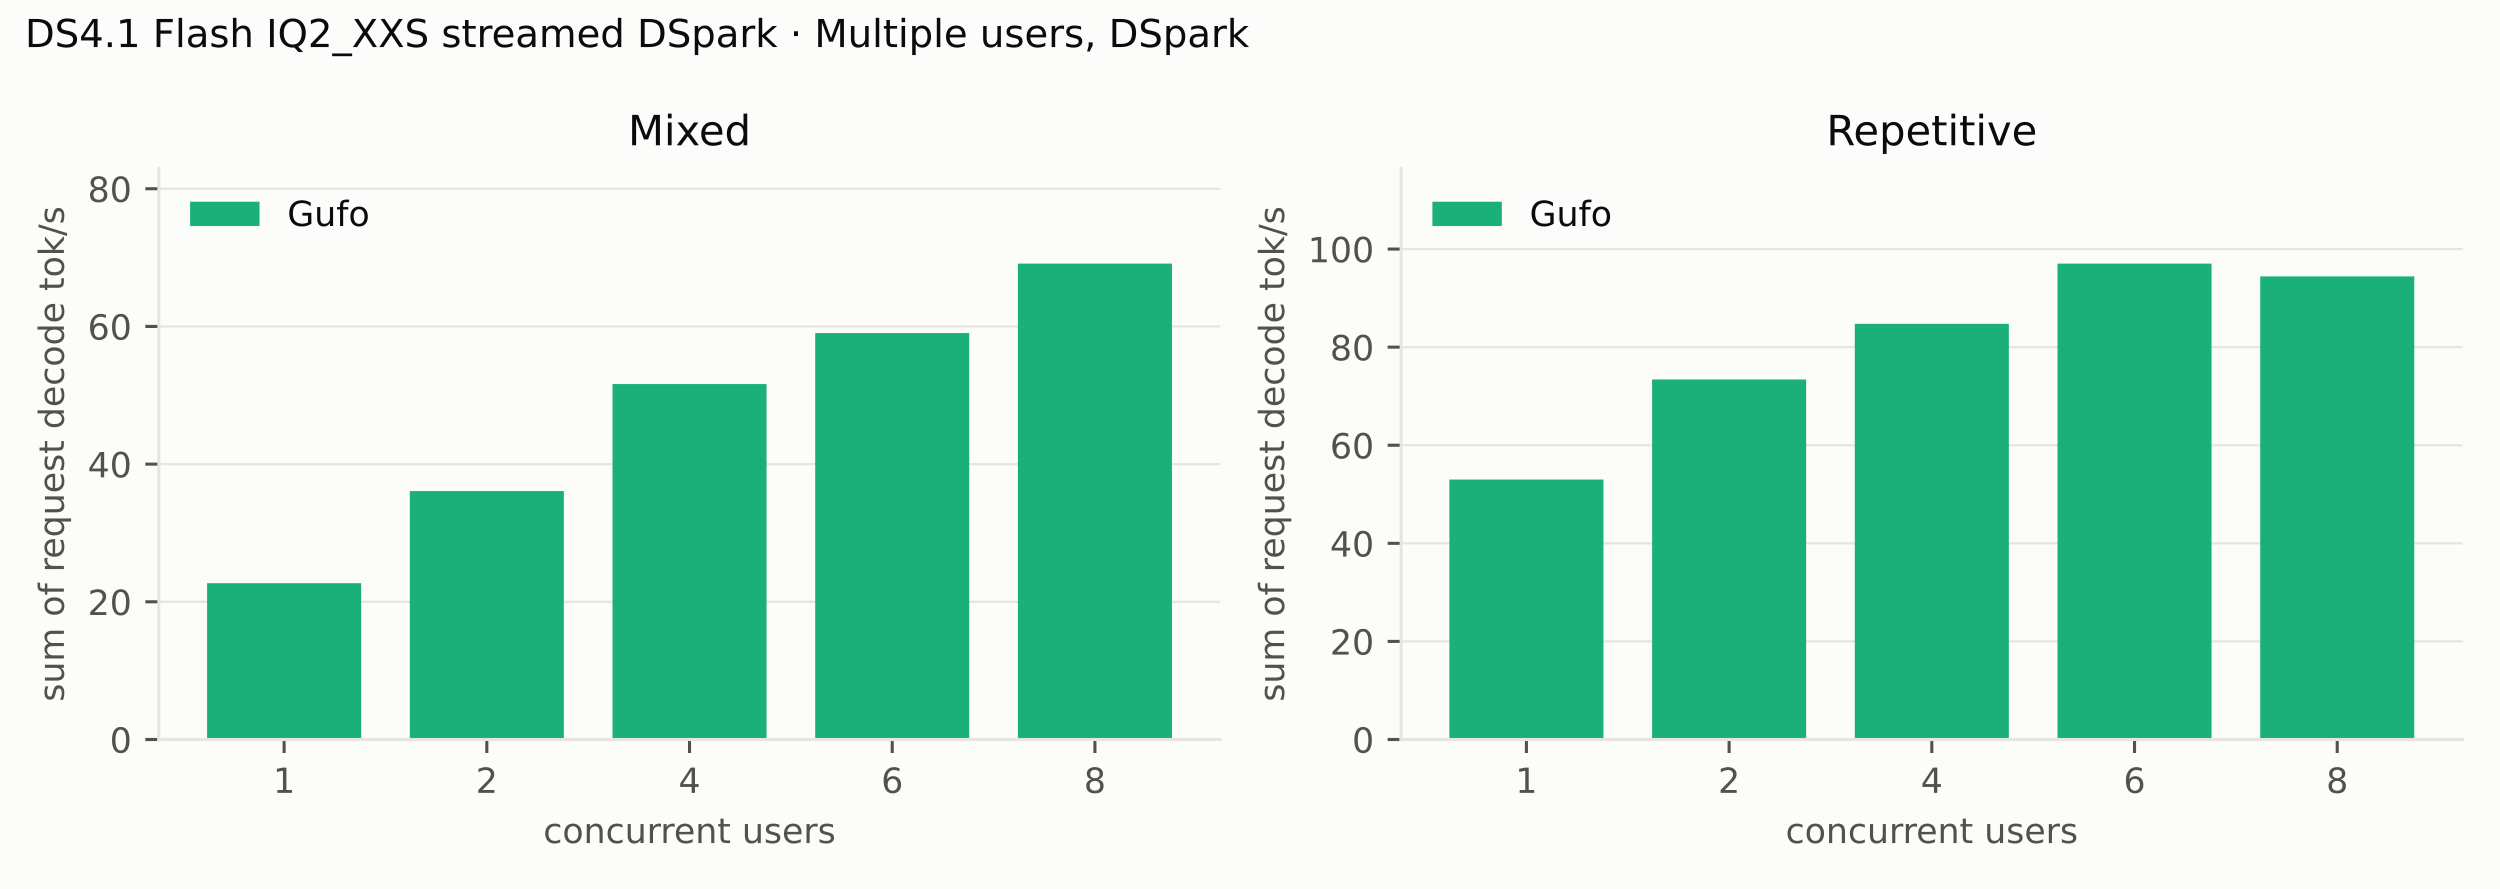
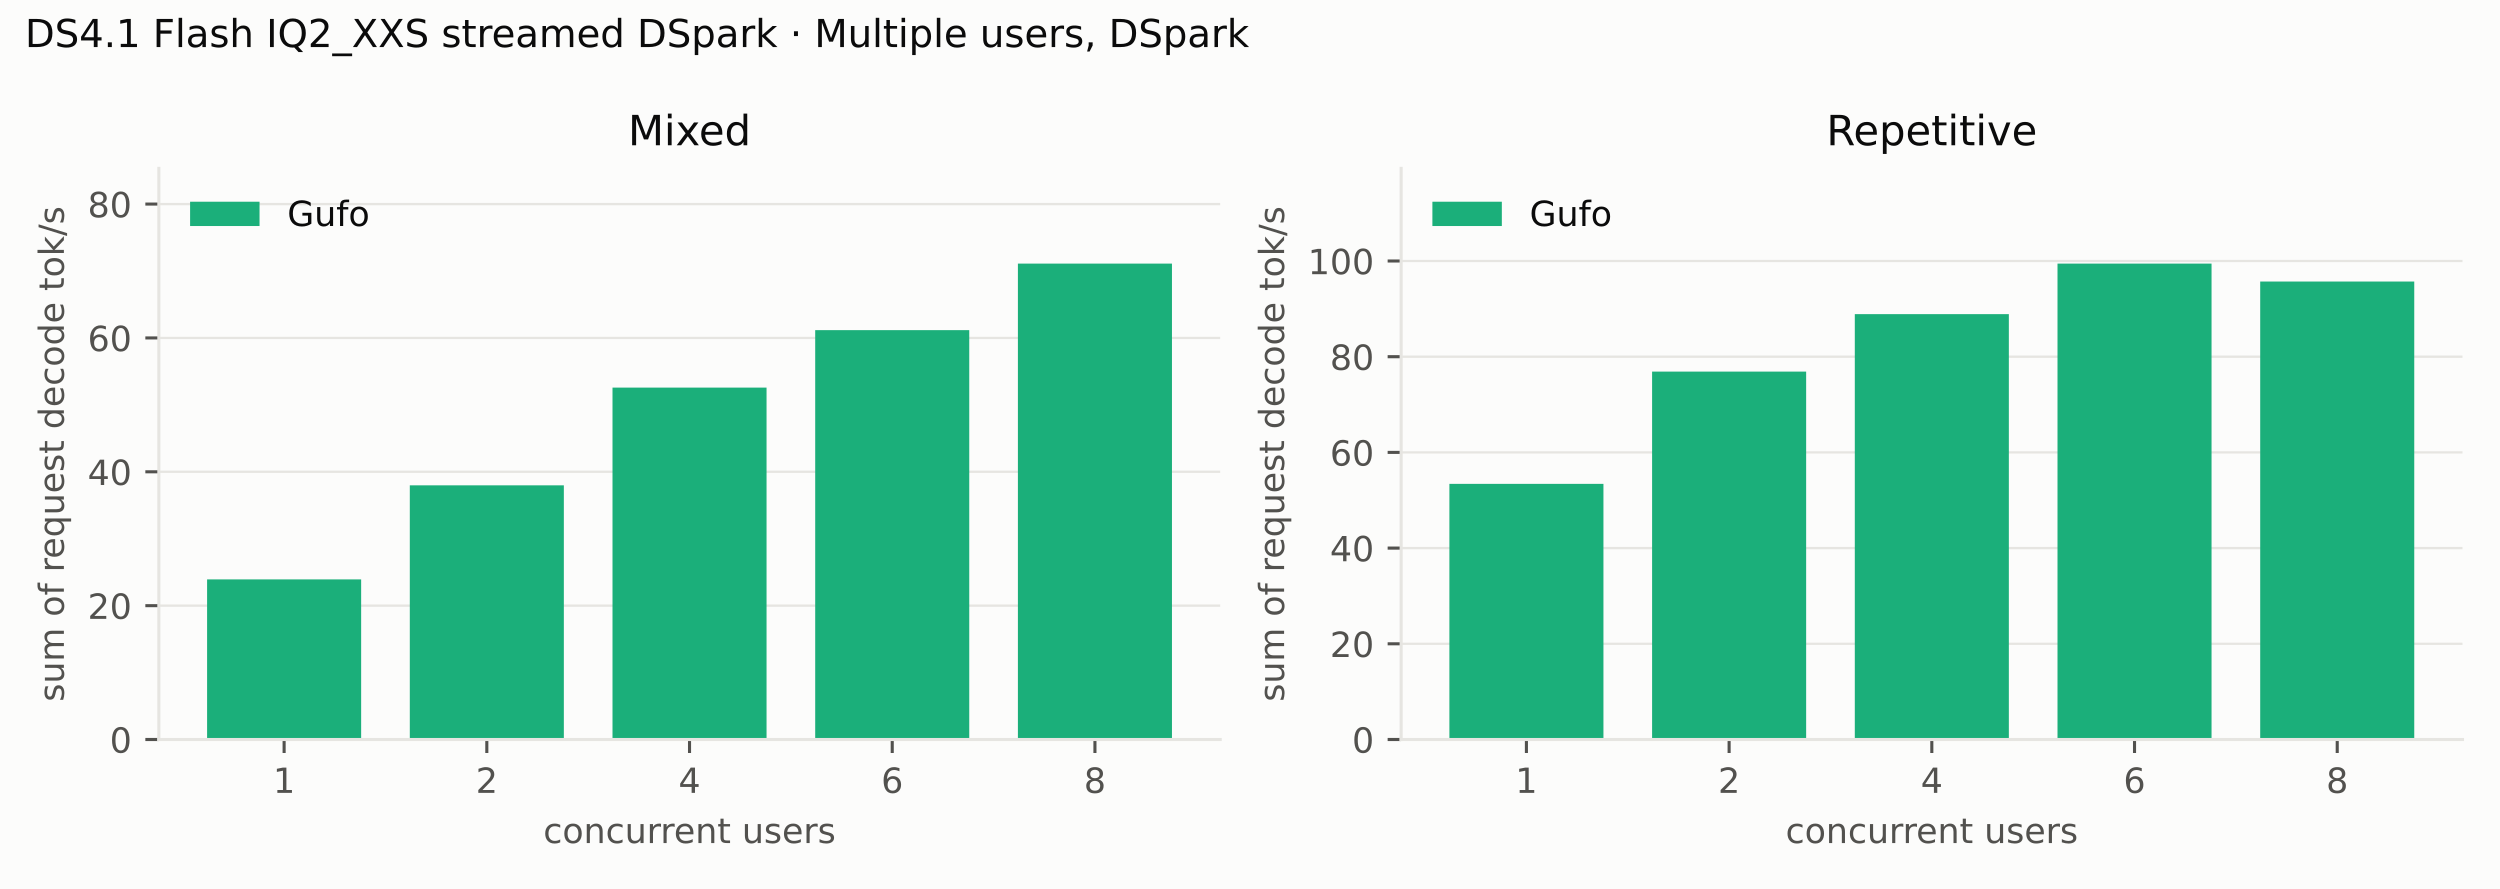
<svg xmlns="http://www.w3.org/2000/svg" xmlns:xlink="http://www.w3.org/1999/xlink" width="648pt" height="230.4pt" viewBox="0 0 648 230.4" version="1.1">
  <defs>
    <style type="text/css">*{stroke-linejoin: round; stroke-linecap: butt}</style>
  </defs>
  <g id="figure_1">
    <g id="patch_1">
      <path d="M 0 230.4 L 648 230.4 L 648 0 L 0 0 z " style="fill: #fcfcfb" />
    </g>
    <g id="axes_1">
      <g id="patch_2">
        <path d="M 41.173 191.68 L 316.277 191.68 L 316.277 43.647 L 41.173 43.647 z " style="fill: #fcfcfb" />
      </g>
      <g id="matplotlib.axis_1">
        <g id="xtick_1">
          <g id="line2d_1">
            <defs>
              <path id="m1ebf051f68" d="M 0 0 L 0 3.5 " style="stroke: #52514e; stroke-width: 0.8" />
            </defs>
            <g>
              <use xlink:href="#m1ebf051f68" x="73.643" y="191.68" style="fill: #52514e; stroke: #52514e; stroke-width: 0.8" />
            </g>
          </g>
          <g id="text_1">
            <text style="font-size: 9px; font-family: 'DejaVu Sans', 'Bitstream Vera Sans', 'Computer Modern Sans Serif', 'Lucida Grande', 'Verdana', 'Geneva', 'Lucid', 'Arial', 'Helvetica', 'Avant Garde', sans-serif; text-anchor: middle; fill: #52514e" x="73.643" y="205.518" transform="rotate(-0 73.64342 205.5179)">1</text>
          </g>
        </g>
        <g id="xtick_2">
          <g id="line2d_2">
            <g>
              <use xlink:href="#m1ebf051f68" x="126.184" y="191.68" style="fill: #52514e; stroke: #52514e; stroke-width: 0.8" />
            </g>
          </g>
          <g id="text_2">
            <text style="font-size: 9px; font-family: 'DejaVu Sans', 'Bitstream Vera Sans', 'Computer Modern Sans Serif', 'Lucida Grande', 'Verdana', 'Geneva', 'Lucid', 'Arial', 'Helvetica', 'Avant Garde', sans-serif; text-anchor: middle; fill: #52514e" x="126.184" y="205.518" transform="rotate(-0 126.1842 205.5179)">2</text>
          </g>
        </g>
        <g id="xtick_3">
          <g id="line2d_3">
            <g>
              <use xlink:href="#m1ebf051f68" x="178.725" y="191.68" style="fill: #52514e; stroke: #52514e; stroke-width: 0.8" />
            </g>
          </g>
          <g id="text_3">
            <text style="font-size: 9px; font-family: 'DejaVu Sans', 'Bitstream Vera Sans', 'Computer Modern Sans Serif', 'Lucida Grande', 'Verdana', 'Geneva', 'Lucid', 'Arial', 'Helvetica', 'Avant Garde', sans-serif; text-anchor: middle; fill: #52514e" x="178.725" y="205.518" transform="rotate(-0 178.725 205.5179)">4</text>
          </g>
        </g>
        <g id="xtick_4">
          <g id="line2d_4">
            <g>
              <use xlink:href="#m1ebf051f68" x="231.266" y="191.68" style="fill: #52514e; stroke: #52514e; stroke-width: 0.8" />
            </g>
          </g>
          <g id="text_4">
            <text style="font-size: 9px; font-family: 'DejaVu Sans', 'Bitstream Vera Sans', 'Computer Modern Sans Serif', 'Lucida Grande', 'Verdana', 'Geneva', 'Lucid', 'Arial', 'Helvetica', 'Avant Garde', sans-serif; text-anchor: middle; fill: #52514e" x="231.266" y="205.518" transform="rotate(-0 231.2658 205.5179)">6</text>
          </g>
        </g>
        <g id="xtick_5">
          <g id="line2d_5">
            <g>
              <use xlink:href="#m1ebf051f68" x="283.807" y="191.68" style="fill: #52514e; stroke: #52514e; stroke-width: 0.8" />
            </g>
          </g>
          <g id="text_5">
            <text style="font-size: 9px; font-family: 'DejaVu Sans', 'Bitstream Vera Sans', 'Computer Modern Sans Serif', 'Lucida Grande', 'Verdana', 'Geneva', 'Lucid', 'Arial', 'Helvetica', 'Avant Garde', sans-serif; text-anchor: middle; fill: #52514e" x="283.807" y="205.518" transform="rotate(-0 283.8067 205.5179)">8</text>
          </g>
        </g>
        <g id="text_6">
          <text style="font-size: 9px; font-family: 'DejaVu Sans', 'Bitstream Vera Sans', 'Computer Modern Sans Serif', 'Lucida Grande', 'Verdana', 'Geneva', 'Lucid', 'Arial', 'Helvetica', 'Avant Garde', sans-serif; text-anchor: middle; fill: #52514e" x="178.725" y="218.518" transform="rotate(-0 178.725 218.5179)">concurrent users</text>
        </g>
      </g>
      <g id="matplotlib.axis_2">
        <g id="ytick_1">
          <g id="line2d_6">
            <path d="M 41.173 191.68 L 316.277 191.68 " clip-path="url(#pf72416dd91)" style="fill: none; stroke: #e6e5e1; stroke-width: 0.6; stroke-linecap: square" />
          </g>
          <g id="line2d_7">
            <defs>
              <path id="m680e5b1e24" d="M 0 0 L -3.5 0 " style="stroke: #52514e; stroke-width: 0.8" />
            </defs>
            <g>
              <use xlink:href="#m680e5b1e24" x="41.173" y="191.68" style="fill: #52514e; stroke: #52514e; stroke-width: 0.8" />
            </g>
          </g>
          <g id="text_7">
            <text style="font-size: 9px; font-family: 'DejaVu Sans', 'Bitstream Vera Sans', 'Computer Modern Sans Serif', 'Lucida Grande', 'Verdana', 'Geneva', 'Lucid', 'Arial', 'Helvetica', 'Avant Garde', sans-serif; text-anchor: end; fill: #52514e" x="34.173" y="195.099" transform="rotate(-0 34.1732 195.0989)">0</text>
          </g>
        </g>
        <g id="ytick_2">
          <g id="line2d_8">
-             <path d="M 41.173 155.99 L 316.277 155.99 " clip-path="url(#pf72416dd91)" style="fill: none; stroke: #e6e5e1; stroke-width: 0.6; stroke-linecap: square" />
+             <path d="M 41.173 156.984 L 316.277 156.984 " clip-path="url(#pf72416dd91)" style="fill: none; stroke: #e6e5e1; stroke-width: 0.6; stroke-linecap: square" />
          </g>
          <g id="line2d_9">
            <g>
-               <use xlink:href="#m680e5b1e24" x="41.173" y="155.99" style="fill: #52514e; stroke: #52514e; stroke-width: 0.8" />
+               <use xlink:href="#m680e5b1e24" x="41.173" y="156.984" style="fill: #52514e; stroke: #52514e; stroke-width: 0.8" />
            </g>
          </g>
          <g id="text_8">
-             <text style="font-size: 9px; font-family: 'DejaVu Sans', 'Bitstream Vera Sans', 'Computer Modern Sans Serif', 'Lucida Grande', 'Verdana', 'Geneva', 'Lucid', 'Arial', 'Helvetica', 'Avant Garde', sans-serif; text-anchor: end; fill: #52514e" x="34.173" y="159.409" transform="rotate(-0 34.1732 159.4094)">20</text>
+             <text style="font-size: 9px; font-family: 'DejaVu Sans', 'Bitstream Vera Sans', 'Computer Modern Sans Serif', 'Lucida Grande', 'Verdana', 'Geneva', 'Lucid', 'Arial', 'Helvetica', 'Avant Garde', sans-serif; text-anchor: end; fill: #52514e" x="34.173" y="160.403" transform="rotate(-0 34.1732 160.4032)">20</text>
          </g>
        </g>
        <g id="ytick_3">
          <g id="line2d_10">
-             <path d="M 41.173 120.301 L 316.277 120.301 " clip-path="url(#pf72416dd91)" style="fill: none; stroke: #e6e5e1; stroke-width: 0.6; stroke-linecap: square" />
+             <path d="M 41.173 122.288 L 316.277 122.288 " clip-path="url(#pf72416dd91)" style="fill: none; stroke: #e6e5e1; stroke-width: 0.6; stroke-linecap: square" />
          </g>
          <g id="line2d_11">
            <g>
-               <use xlink:href="#m680e5b1e24" x="41.173" y="120.301" style="fill: #52514e; stroke: #52514e; stroke-width: 0.8" />
+               <use xlink:href="#m680e5b1e24" x="41.173" y="122.288" style="fill: #52514e; stroke: #52514e; stroke-width: 0.8" />
            </g>
          </g>
          <g id="text_9">
-             <text style="font-size: 9px; font-family: 'DejaVu Sans', 'Bitstream Vera Sans', 'Computer Modern Sans Serif', 'Lucida Grande', 'Verdana', 'Geneva', 'Lucid', 'Arial', 'Helvetica', 'Avant Garde', sans-serif; text-anchor: end; fill: #52514e" x="34.173" y="123.72" transform="rotate(-0 34.1732 123.7199)">40</text>
+             <text style="font-size: 9px; font-family: 'DejaVu Sans', 'Bitstream Vera Sans', 'Computer Modern Sans Serif', 'Lucida Grande', 'Verdana', 'Geneva', 'Lucid', 'Arial', 'Helvetica', 'Avant Garde', sans-serif; text-anchor: end; fill: #52514e" x="34.173" y="125.707" transform="rotate(-0 34.1732 125.7074)">40</text>
          </g>
        </g>
        <g id="ytick_4">
          <g id="line2d_12">
-             <path d="M 41.173 84.612 L 316.277 84.612 " clip-path="url(#pf72416dd91)" style="fill: none; stroke: #e6e5e1; stroke-width: 0.6; stroke-linecap: square" />
+             <path d="M 41.173 87.593 L 316.277 87.593 " clip-path="url(#pf72416dd91)" style="fill: none; stroke: #e6e5e1; stroke-width: 0.6; stroke-linecap: square" />
          </g>
          <g id="line2d_13">
            <g>
-               <use xlink:href="#m680e5b1e24" x="41.173" y="84.612" style="fill: #52514e; stroke: #52514e; stroke-width: 0.8" />
+               <use xlink:href="#m680e5b1e24" x="41.173" y="87.593" style="fill: #52514e; stroke: #52514e; stroke-width: 0.8" />
            </g>
          </g>
          <g id="text_10">
-             <text style="font-size: 9px; font-family: 'DejaVu Sans', 'Bitstream Vera Sans', 'Computer Modern Sans Serif', 'Lucida Grande', 'Verdana', 'Geneva', 'Lucid', 'Arial', 'Helvetica', 'Avant Garde', sans-serif; text-anchor: end; fill: #52514e" x="34.173" y="88.03" transform="rotate(-0 34.1732 88.03045)">60</text>
+             <text style="font-size: 9px; font-family: 'DejaVu Sans', 'Bitstream Vera Sans', 'Computer Modern Sans Serif', 'Lucida Grande', 'Verdana', 'Geneva', 'Lucid', 'Arial', 'Helvetica', 'Avant Garde', sans-serif; text-anchor: end; fill: #52514e" x="34.173" y="91.012" transform="rotate(-0 34.1732 91.01168)">60</text>
          </g>
        </g>
        <g id="ytick_5">
          <g id="line2d_14">
-             <path d="M 41.173 48.922 L 316.277 48.922 " clip-path="url(#pf72416dd91)" style="fill: none; stroke: #e6e5e1; stroke-width: 0.6; stroke-linecap: square" />
+             <path d="M 41.173 52.897 L 316.277 52.897 " clip-path="url(#pf72416dd91)" style="fill: none; stroke: #e6e5e1; stroke-width: 0.6; stroke-linecap: square" />
          </g>
          <g id="line2d_15">
            <g>
-               <use xlink:href="#m680e5b1e24" x="41.173" y="48.922" style="fill: #52514e; stroke: #52514e; stroke-width: 0.8" />
+               <use xlink:href="#m680e5b1e24" x="41.173" y="52.897" style="fill: #52514e; stroke: #52514e; stroke-width: 0.8" />
            </g>
          </g>
          <g id="text_11">
-             <text style="font-size: 9px; font-family: 'DejaVu Sans', 'Bitstream Vera Sans', 'Computer Modern Sans Serif', 'Lucida Grande', 'Verdana', 'Geneva', 'Lucid', 'Arial', 'Helvetica', 'Avant Garde', sans-serif; text-anchor: end; fill: #52514e" x="34.173" y="52.341" transform="rotate(-0 34.1732 52.34095)">80</text>
+             <text style="font-size: 9px; font-family: 'DejaVu Sans', 'Bitstream Vera Sans', 'Computer Modern Sans Serif', 'Lucida Grande', 'Verdana', 'Geneva', 'Lucid', 'Arial', 'Helvetica', 'Avant Garde', sans-serif; text-anchor: end; fill: #52514e" x="34.173" y="56.316" transform="rotate(-0 34.1732 56.31593)">80</text>
          </g>
        </g>
        <g id="text_12">
          <text style="font-size: 9px; font-family: 'DejaVu Sans', 'Bitstream Vera Sans', 'Computer Modern Sans Serif', 'Lucida Grande', 'Verdana', 'Geneva', 'Lucid', 'Arial', 'Helvetica', 'Avant Garde', sans-serif; text-anchor: middle; fill: #52514e" x="16.559" y="117.664" transform="rotate(-90 16.55859 117.6635)">sum of request decode tok/s</text>
        </g>
      </g>
      <g id="patch_3">
-         <path d="M 53.678 191.68 L 93.609 191.68 L 93.609 151.172 L 53.678 151.172 z " clip-path="url(#pf72416dd91)" style="fill: #1baf7a" />
+         <path d="M 53.678 191.68 L 93.609 191.68 L 93.609 150.184 L 53.678 150.184 z " clip-path="url(#pf72416dd91)" style="fill: #1baf7a" />
      </g>
      <g id="patch_4">
-         <path d="M 106.219 191.68 L 146.15 191.68 L 146.15 127.278 L 106.219 127.278 z " clip-path="url(#pf72416dd91)" style="fill: #1baf7a" />
+         <path d="M 106.219 191.68 L 146.15 191.68 L 146.15 125.793 L 106.219 125.793 z " clip-path="url(#pf72416dd91)" style="fill: #1baf7a" />
      </g>
      <g id="patch_5">
-         <path d="M 158.76 191.68 L 198.691 191.68 L 198.691 99.548 L 158.76 99.548 z " clip-path="url(#pf72416dd91)" style="fill: #1baf7a" />
+         <path d="M 158.76 191.68 L 198.691 191.68 L 198.691 100.465 L 158.76 100.465 z " clip-path="url(#pf72416dd91)" style="fill: #1baf7a" />
      </g>
      <g id="patch_6">
-         <path d="M 211.3 191.68 L 251.231 191.68 L 251.231 86.325 L 211.3 86.325 z " clip-path="url(#pf72416dd91)" style="fill: #1baf7a" />
+         <path d="M 211.3 191.68 L 251.231 191.68 L 251.231 85.563 L 211.3 85.563 z " clip-path="url(#pf72416dd91)" style="fill: #1baf7a" />
      </g>
      <g id="patch_7">
        <path d="M 263.841 191.68 L 303.772 191.68 L 303.772 68.319 L 263.841 68.319 z " clip-path="url(#pf72416dd91)" style="fill: #1baf7a" />
      </g>
      <g id="patch_8">
        <path d="M 41.173 191.68 L 41.173 43.647 " style="fill: none; stroke: #e6e5e1; stroke-width: 0.8; stroke-linejoin: miter; stroke-linecap: square" />
      </g>
      <g id="patch_9">
        <path d="M 41.173 191.68 L 316.277 191.68 " style="fill: none; stroke: #e6e5e1; stroke-width: 0.8; stroke-linejoin: miter; stroke-linecap: square" />
      </g>
      <g id="text_13">
        <text style="font-size: 10.8px; font-family: 'DejaVu Sans', 'Bitstream Vera Sans', 'Computer Modern Sans Serif', 'Lucida Grande', 'Verdana', 'Geneva', 'Lucid', 'Arial', 'Helvetica', 'Avant Garde', sans-serif; text-anchor: middle; fill: #0b0b0b" x="178.725" y="37.647" transform="rotate(-0 178.725 37.64709)">Mixed</text>
      </g>
      <g id="legend_1">
        <g id="patch_10">
          <path d="M 49.273 58.586 L 67.273 58.586 L 67.273 52.286 L 49.273 52.286 z " style="fill: #1baf7a" />
        </g>
        <g id="text_14">
          <text style="font-size: 9px; font-family: 'DejaVu Sans', 'Bitstream Vera Sans', 'Computer Modern Sans Serif', 'Lucida Grande', 'Verdana', 'Geneva', 'Lucid', 'Arial', 'Helvetica', 'Avant Garde', sans-serif; text-anchor: start; fill: #0b0b0b" x="74.473" y="58.586" transform="rotate(-0 74.4732 58.58569)">Gufo</text>
        </g>
      </g>
    </g>
    <g id="axes_2">
      <g id="patch_11">
        <path d="M 363.176 191.68 L 638.28 191.68 L 638.28 43.647 L 363.176 43.647 z " style="fill: #fcfcfb" />
      </g>
      <g id="matplotlib.axis_3">
        <g id="xtick_6">
          <g id="line2d_16">
            <g>
              <use xlink:href="#m1ebf051f68" x="395.647" y="191.68" style="fill: #52514e; stroke: #52514e; stroke-width: 0.8" />
            </g>
          </g>
          <g id="text_15">
            <text style="font-size: 9px; font-family: 'DejaVu Sans', 'Bitstream Vera Sans', 'Computer Modern Sans Serif', 'Lucida Grande', 'Verdana', 'Geneva', 'Lucid', 'Arial', 'Helvetica', 'Avant Garde', sans-serif; text-anchor: middle; fill: #52514e" x="395.647" y="205.518" transform="rotate(-0 395.6465 205.5179)">1</text>
          </g>
        </g>
        <g id="xtick_7">
          <g id="line2d_17">
            <g>
              <use xlink:href="#m1ebf051f68" x="448.187" y="191.68" style="fill: #52514e; stroke: #52514e; stroke-width: 0.8" />
            </g>
          </g>
          <g id="text_16">
            <text style="font-size: 9px; font-family: 'DejaVu Sans', 'Bitstream Vera Sans', 'Computer Modern Sans Serif', 'Lucida Grande', 'Verdana', 'Geneva', 'Lucid', 'Arial', 'Helvetica', 'Avant Garde', sans-serif; text-anchor: middle; fill: #52514e" x="448.187" y="205.518" transform="rotate(-0 448.1874 205.5179)">2</text>
          </g>
        </g>
        <g id="xtick_8">
          <g id="line2d_18">
            <g>
              <use xlink:href="#m1ebf051f68" x="500.728" y="191.68" style="fill: #52514e; stroke: #52514e; stroke-width: 0.8" />
            </g>
          </g>
          <g id="text_17">
            <text style="font-size: 9px; font-family: 'DejaVu Sans', 'Bitstream Vera Sans', 'Computer Modern Sans Serif', 'Lucida Grande', 'Verdana', 'Geneva', 'Lucid', 'Arial', 'Helvetica', 'Avant Garde', sans-serif; text-anchor: middle; fill: #52514e" x="500.728" y="205.518" transform="rotate(-0 500.7282 205.5179)">4</text>
          </g>
        </g>
        <g id="xtick_9">
          <g id="line2d_19">
            <g>
              <use xlink:href="#m1ebf051f68" x="553.269" y="191.68" style="fill: #52514e; stroke: #52514e; stroke-width: 0.8" />
            </g>
          </g>
          <g id="text_18">
            <text style="font-size: 9px; font-family: 'DejaVu Sans', 'Bitstream Vera Sans', 'Computer Modern Sans Serif', 'Lucida Grande', 'Verdana', 'Geneva', 'Lucid', 'Arial', 'Helvetica', 'Avant Garde', sans-serif; text-anchor: middle; fill: #52514e" x="553.269" y="205.518" transform="rotate(-0 553.269 205.5179)">6</text>
          </g>
        </g>
        <g id="xtick_10">
          <g id="line2d_20">
            <g>
              <use xlink:href="#m1ebf051f68" x="605.81" y="191.68" style="fill: #52514e; stroke: #52514e; stroke-width: 0.8" />
            </g>
          </g>
          <g id="text_19">
            <text style="font-size: 9px; font-family: 'DejaVu Sans', 'Bitstream Vera Sans', 'Computer Modern Sans Serif', 'Lucida Grande', 'Verdana', 'Geneva', 'Lucid', 'Arial', 'Helvetica', 'Avant Garde', sans-serif; text-anchor: middle; fill: #52514e" x="605.81" y="205.518" transform="rotate(-0 605.8098 205.5179)">8</text>
          </g>
        </g>
        <g id="text_20">
          <text style="font-size: 9px; font-family: 'DejaVu Sans', 'Bitstream Vera Sans', 'Computer Modern Sans Serif', 'Lucida Grande', 'Verdana', 'Geneva', 'Lucid', 'Arial', 'Helvetica', 'Avant Garde', sans-serif; text-anchor: middle; fill: #52514e" x="500.728" y="218.518" transform="rotate(-0 500.7282 218.5179)">concurrent users</text>
        </g>
      </g>
      <g id="matplotlib.axis_4">
        <g id="ytick_6">
          <g id="line2d_21">
            <path d="M 363.176 191.68 L 638.28 191.68 " clip-path="url(#p153f3304de)" style="fill: none; stroke: #e6e5e1; stroke-width: 0.6; stroke-linecap: square" />
          </g>
          <g id="line2d_22">
            <g>
              <use xlink:href="#m680e5b1e24" x="363.176" y="191.68" style="fill: #52514e; stroke: #52514e; stroke-width: 0.8" />
            </g>
          </g>
          <g id="text_21">
            <text style="font-size: 9px; font-family: 'DejaVu Sans', 'Bitstream Vera Sans', 'Computer Modern Sans Serif', 'Lucida Grande', 'Verdana', 'Geneva', 'Lucid', 'Arial', 'Helvetica', 'Avant Garde', sans-serif; text-anchor: end; fill: #52514e" x="356.176" y="195.099" transform="rotate(-0 356.1763 195.0989)">0</text>
          </g>
        </g>
        <g id="ytick_7">
          <g id="line2d_23">
-             <path d="M 363.176 166.255 L 638.28 166.255 " clip-path="url(#p153f3304de)" style="fill: none; stroke: #e6e5e1; stroke-width: 0.6; stroke-linecap: square" />
+             <path d="M 363.176 166.874 L 638.28 166.874 " clip-path="url(#p153f3304de)" style="fill: none; stroke: #e6e5e1; stroke-width: 0.6; stroke-linecap: square" />
          </g>
          <g id="line2d_24">
            <g>
-               <use xlink:href="#m680e5b1e24" x="363.176" y="166.255" style="fill: #52514e; stroke: #52514e; stroke-width: 0.8" />
+               <use xlink:href="#m680e5b1e24" x="363.176" y="166.874" style="fill: #52514e; stroke: #52514e; stroke-width: 0.8" />
            </g>
          </g>
          <g id="text_22">
-             <text style="font-size: 9px; font-family: 'DejaVu Sans', 'Bitstream Vera Sans', 'Computer Modern Sans Serif', 'Lucida Grande', 'Verdana', 'Geneva', 'Lucid', 'Arial', 'Helvetica', 'Avant Garde', sans-serif; text-anchor: end; fill: #52514e" x="356.176" y="169.674" transform="rotate(-0 356.1763 169.6742)">20</text>
+             <text style="font-size: 9px; font-family: 'DejaVu Sans', 'Bitstream Vera Sans', 'Computer Modern Sans Serif', 'Lucida Grande', 'Verdana', 'Geneva', 'Lucid', 'Arial', 'Helvetica', 'Avant Garde', sans-serif; text-anchor: end; fill: #52514e" x="356.176" y="170.293" transform="rotate(-0 356.1763 170.2928)">20</text>
          </g>
        </g>
        <g id="ytick_8">
          <g id="line2d_25">
-             <path d="M 363.176 140.831 L 638.28 140.831 " clip-path="url(#p153f3304de)" style="fill: none; stroke: #e6e5e1; stroke-width: 0.6; stroke-linecap: square" />
+             <path d="M 363.176 142.068 L 638.28 142.068 " clip-path="url(#p153f3304de)" style="fill: none; stroke: #e6e5e1; stroke-width: 0.6; stroke-linecap: square" />
          </g>
          <g id="line2d_26">
            <g>
-               <use xlink:href="#m680e5b1e24" x="363.176" y="140.831" style="fill: #52514e; stroke: #52514e; stroke-width: 0.8" />
+               <use xlink:href="#m680e5b1e24" x="363.176" y="142.068" style="fill: #52514e; stroke: #52514e; stroke-width: 0.8" />
            </g>
          </g>
          <g id="text_23">
-             <text style="font-size: 9px; font-family: 'DejaVu Sans', 'Bitstream Vera Sans', 'Computer Modern Sans Serif', 'Lucida Grande', 'Verdana', 'Geneva', 'Lucid', 'Arial', 'Helvetica', 'Avant Garde', sans-serif; text-anchor: end; fill: #52514e" x="356.176" y="144.25" transform="rotate(-0 356.1763 144.2495)">40</text>
+             <text style="font-size: 9px; font-family: 'DejaVu Sans', 'Bitstream Vera Sans', 'Computer Modern Sans Serif', 'Lucida Grande', 'Verdana', 'Geneva', 'Lucid', 'Arial', 'Helvetica', 'Avant Garde', sans-serif; text-anchor: end; fill: #52514e" x="356.176" y="145.487" transform="rotate(-0 356.1763 145.4867)">40</text>
          </g>
        </g>
        <g id="ytick_9">
          <g id="line2d_27">
-             <path d="M 363.176 115.406 L 638.28 115.406 " clip-path="url(#p153f3304de)" style="fill: none; stroke: #e6e5e1; stroke-width: 0.6; stroke-linecap: square" />
+             <path d="M 363.176 117.262 L 638.28 117.262 " clip-path="url(#p153f3304de)" style="fill: none; stroke: #e6e5e1; stroke-width: 0.6; stroke-linecap: square" />
          </g>
          <g id="line2d_28">
            <g>
-               <use xlink:href="#m680e5b1e24" x="363.176" y="115.406" style="fill: #52514e; stroke: #52514e; stroke-width: 0.8" />
+               <use xlink:href="#m680e5b1e24" x="363.176" y="117.262" style="fill: #52514e; stroke: #52514e; stroke-width: 0.8" />
            </g>
          </g>
          <g id="text_24">
-             <text style="font-size: 9px; font-family: 'DejaVu Sans', 'Bitstream Vera Sans', 'Computer Modern Sans Serif', 'Lucida Grande', 'Verdana', 'Geneva', 'Lucid', 'Arial', 'Helvetica', 'Avant Garde', sans-serif; text-anchor: end; fill: #52514e" x="356.176" y="118.825" transform="rotate(-0 356.1763 118.8248)">60</text>
+             <text style="font-size: 9px; font-family: 'DejaVu Sans', 'Bitstream Vera Sans', 'Computer Modern Sans Serif', 'Lucida Grande', 'Verdana', 'Geneva', 'Lucid', 'Arial', 'Helvetica', 'Avant Garde', sans-serif; text-anchor: end; fill: #52514e" x="356.176" y="120.681" transform="rotate(-0 356.1763 120.6806)">60</text>
          </g>
        </g>
        <g id="ytick_10">
          <g id="line2d_29">
-             <path d="M 363.176 89.981 L 638.28 89.981 " clip-path="url(#p153f3304de)" style="fill: none; stroke: #e6e5e1; stroke-width: 0.6; stroke-linecap: square" />
+             <path d="M 363.176 92.456 L 638.28 92.456 " clip-path="url(#p153f3304de)" style="fill: none; stroke: #e6e5e1; stroke-width: 0.6; stroke-linecap: square" />
          </g>
          <g id="line2d_30">
            <g>
-               <use xlink:href="#m680e5b1e24" x="363.176" y="89.981" style="fill: #52514e; stroke: #52514e; stroke-width: 0.8" />
+               <use xlink:href="#m680e5b1e24" x="363.176" y="92.456" style="fill: #52514e; stroke: #52514e; stroke-width: 0.8" />
            </g>
          </g>
          <g id="text_25">
-             <text style="font-size: 9px; font-family: 'DejaVu Sans', 'Bitstream Vera Sans', 'Computer Modern Sans Serif', 'Lucida Grande', 'Verdana', 'Geneva', 'Lucid', 'Arial', 'Helvetica', 'Avant Garde', sans-serif; text-anchor: end; fill: #52514e" x="356.176" y="93.4" transform="rotate(-0 356.1763 93.40005)">80</text>
+             <text style="font-size: 9px; font-family: 'DejaVu Sans', 'Bitstream Vera Sans', 'Computer Modern Sans Serif', 'Lucida Grande', 'Verdana', 'Geneva', 'Lucid', 'Arial', 'Helvetica', 'Avant Garde', sans-serif; text-anchor: end; fill: #52514e" x="356.176" y="95.875" transform="rotate(-0 356.1763 95.87453)">80</text>
          </g>
        </g>
        <g id="ytick_11">
          <g id="line2d_31">
-             <path d="M 363.176 64.556 L 638.28 64.556 " clip-path="url(#p153f3304de)" style="fill: none; stroke: #e6e5e1; stroke-width: 0.6; stroke-linecap: square" />
+             <path d="M 363.176 67.649 L 638.28 67.649 " clip-path="url(#p153f3304de)" style="fill: none; stroke: #e6e5e1; stroke-width: 0.6; stroke-linecap: square" />
          </g>
          <g id="line2d_32">
            <g>
-               <use xlink:href="#m680e5b1e24" x="363.176" y="64.556" style="fill: #52514e; stroke: #52514e; stroke-width: 0.8" />
+               <use xlink:href="#m680e5b1e24" x="363.176" y="67.649" style="fill: #52514e; stroke: #52514e; stroke-width: 0.8" />
            </g>
          </g>
          <g id="text_26">
-             <text style="font-size: 9px; font-family: 'DejaVu Sans', 'Bitstream Vera Sans', 'Computer Modern Sans Serif', 'Lucida Grande', 'Verdana', 'Geneva', 'Lucid', 'Arial', 'Helvetica', 'Avant Garde', sans-serif; text-anchor: end; fill: #52514e" x="356.176" y="67.975" transform="rotate(-0 356.1763 67.97533)">100</text>
+             <text style="font-size: 9px; font-family: 'DejaVu Sans', 'Bitstream Vera Sans', 'Computer Modern Sans Serif', 'Lucida Grande', 'Verdana', 'Geneva', 'Lucid', 'Arial', 'Helvetica', 'Avant Garde', sans-serif; text-anchor: end; fill: #52514e" x="356.176" y="71.068" transform="rotate(-0 356.1763 71.06843)">100</text>
          </g>
        </g>
        <g id="text_27">
          <text style="font-size: 9px; font-family: 'DejaVu Sans', 'Bitstream Vera Sans', 'Computer Modern Sans Serif', 'Lucida Grande', 'Verdana', 'Geneva', 'Lucid', 'Arial', 'Helvetica', 'Avant Garde', sans-serif; text-anchor: middle; fill: #52514e" x="332.835" y="117.664" transform="rotate(-90 332.8355 117.6635)">sum of request decode tok/s</text>
        </g>
      </g>
      <g id="patch_12">
-         <path d="M 375.681 191.68 L 415.612 191.68 L 415.612 124.304 L 375.681 124.304 z " clip-path="url(#p153f3304de)" style="fill: #1baf7a" />
+         <path d="M 375.681 191.68 L 415.612 191.68 L 415.612 125.423 L 375.681 125.423 z " clip-path="url(#p153f3304de)" style="fill: #1baf7a" />
      </g>
      <g id="patch_13">
-         <path d="M 428.222 191.68 L 468.153 191.68 L 468.153 98.359 L 428.222 98.359 z " clip-path="url(#p153f3304de)" style="fill: #1baf7a" />
+         <path d="M 428.222 191.68 L 468.153 191.68 L 468.153 96.313 L 428.222 96.313 z " clip-path="url(#p153f3304de)" style="fill: #1baf7a" />
      </g>
      <g id="patch_14">
-         <path d="M 480.763 191.68 L 520.694 191.68 L 520.694 83.93 L 480.763 83.93 z " clip-path="url(#p153f3304de)" style="fill: #1baf7a" />
+         <path d="M 480.763 191.68 L 520.694 191.68 L 520.694 81.429 L 480.763 81.429 z " clip-path="url(#p153f3304de)" style="fill: #1baf7a" />
      </g>
      <g id="patch_15">
        <path d="M 533.303 191.68 L 573.234 191.68 L 573.234 68.319 L 533.303 68.319 z " clip-path="url(#p153f3304de)" style="fill: #1baf7a" />
      </g>
      <g id="patch_16">
-         <path d="M 585.844 191.68 L 625.775 191.68 L 625.775 71.65 L 585.844 71.65 z " clip-path="url(#p153f3304de)" style="fill: #1baf7a" />
+         <path d="M 585.844 191.68 L 625.775 191.68 L 625.775 72.97 L 585.844 72.97 z " clip-path="url(#p153f3304de)" style="fill: #1baf7a" />
      </g>
      <g id="patch_17">
        <path d="M 363.176 191.68 L 363.176 43.647 " style="fill: none; stroke: #e6e5e1; stroke-width: 0.8; stroke-linejoin: miter; stroke-linecap: square" />
      </g>
      <g id="patch_18">
        <path d="M 363.176 191.68 L 638.28 191.68 " style="fill: none; stroke: #e6e5e1; stroke-width: 0.8; stroke-linejoin: miter; stroke-linecap: square" />
      </g>
      <g id="text_28">
        <text style="font-size: 10.8px; font-family: 'DejaVu Sans', 'Bitstream Vera Sans', 'Computer Modern Sans Serif', 'Lucida Grande', 'Verdana', 'Geneva', 'Lucid', 'Arial', 'Helvetica', 'Avant Garde', sans-serif; text-anchor: middle; fill: #0b0b0b" x="500.728" y="37.647" transform="rotate(-0 500.7282 37.64709)">Repetitive</text>
      </g>
      <g id="legend_2">
        <g id="patch_19">
          <path d="M 371.276 58.586 L 389.276 58.586 L 389.276 52.286 L 371.276 52.286 z " style="fill: #1baf7a" />
        </g>
        <g id="text_29">
          <text style="font-size: 9px; font-family: 'DejaVu Sans', 'Bitstream Vera Sans', 'Computer Modern Sans Serif', 'Lucida Grande', 'Verdana', 'Geneva', 'Lucid', 'Arial', 'Helvetica', 'Avant Garde', sans-serif; text-anchor: start; fill: #0b0b0b" x="396.476" y="58.586" transform="rotate(-0 396.4763 58.58569)">Gufo</text>
        </g>
      </g>
    </g>
    <g id="text_30">
      <text style="font-size: 10px; font-family: 'DejaVu Sans', 'Bitstream Vera Sans', 'Computer Modern Sans Serif', 'Lucida Grande', 'Verdana', 'Geneva', 'Lucid', 'Arial', 'Helvetica', 'Avant Garde', sans-serif; text-anchor: start; fill: #0b0b0b" x="6.48" y="12.206" transform="rotate(-0 6.48 12.20644)">DS4.1 Flash IQ2_XXS streamed DSpark · Multiple users, DSpark</text>
    </g>
  </g>
  <defs>
    <clipPath id="pf72416dd91">
      <rect x="41.173" y="43.647" width="275.104" height="148.033" />
    </clipPath>
    <clipPath id="p153f3304de">
      <rect x="363.176" y="43.647" width="275.104" height="148.033" />
    </clipPath>
  </defs>
</svg>
